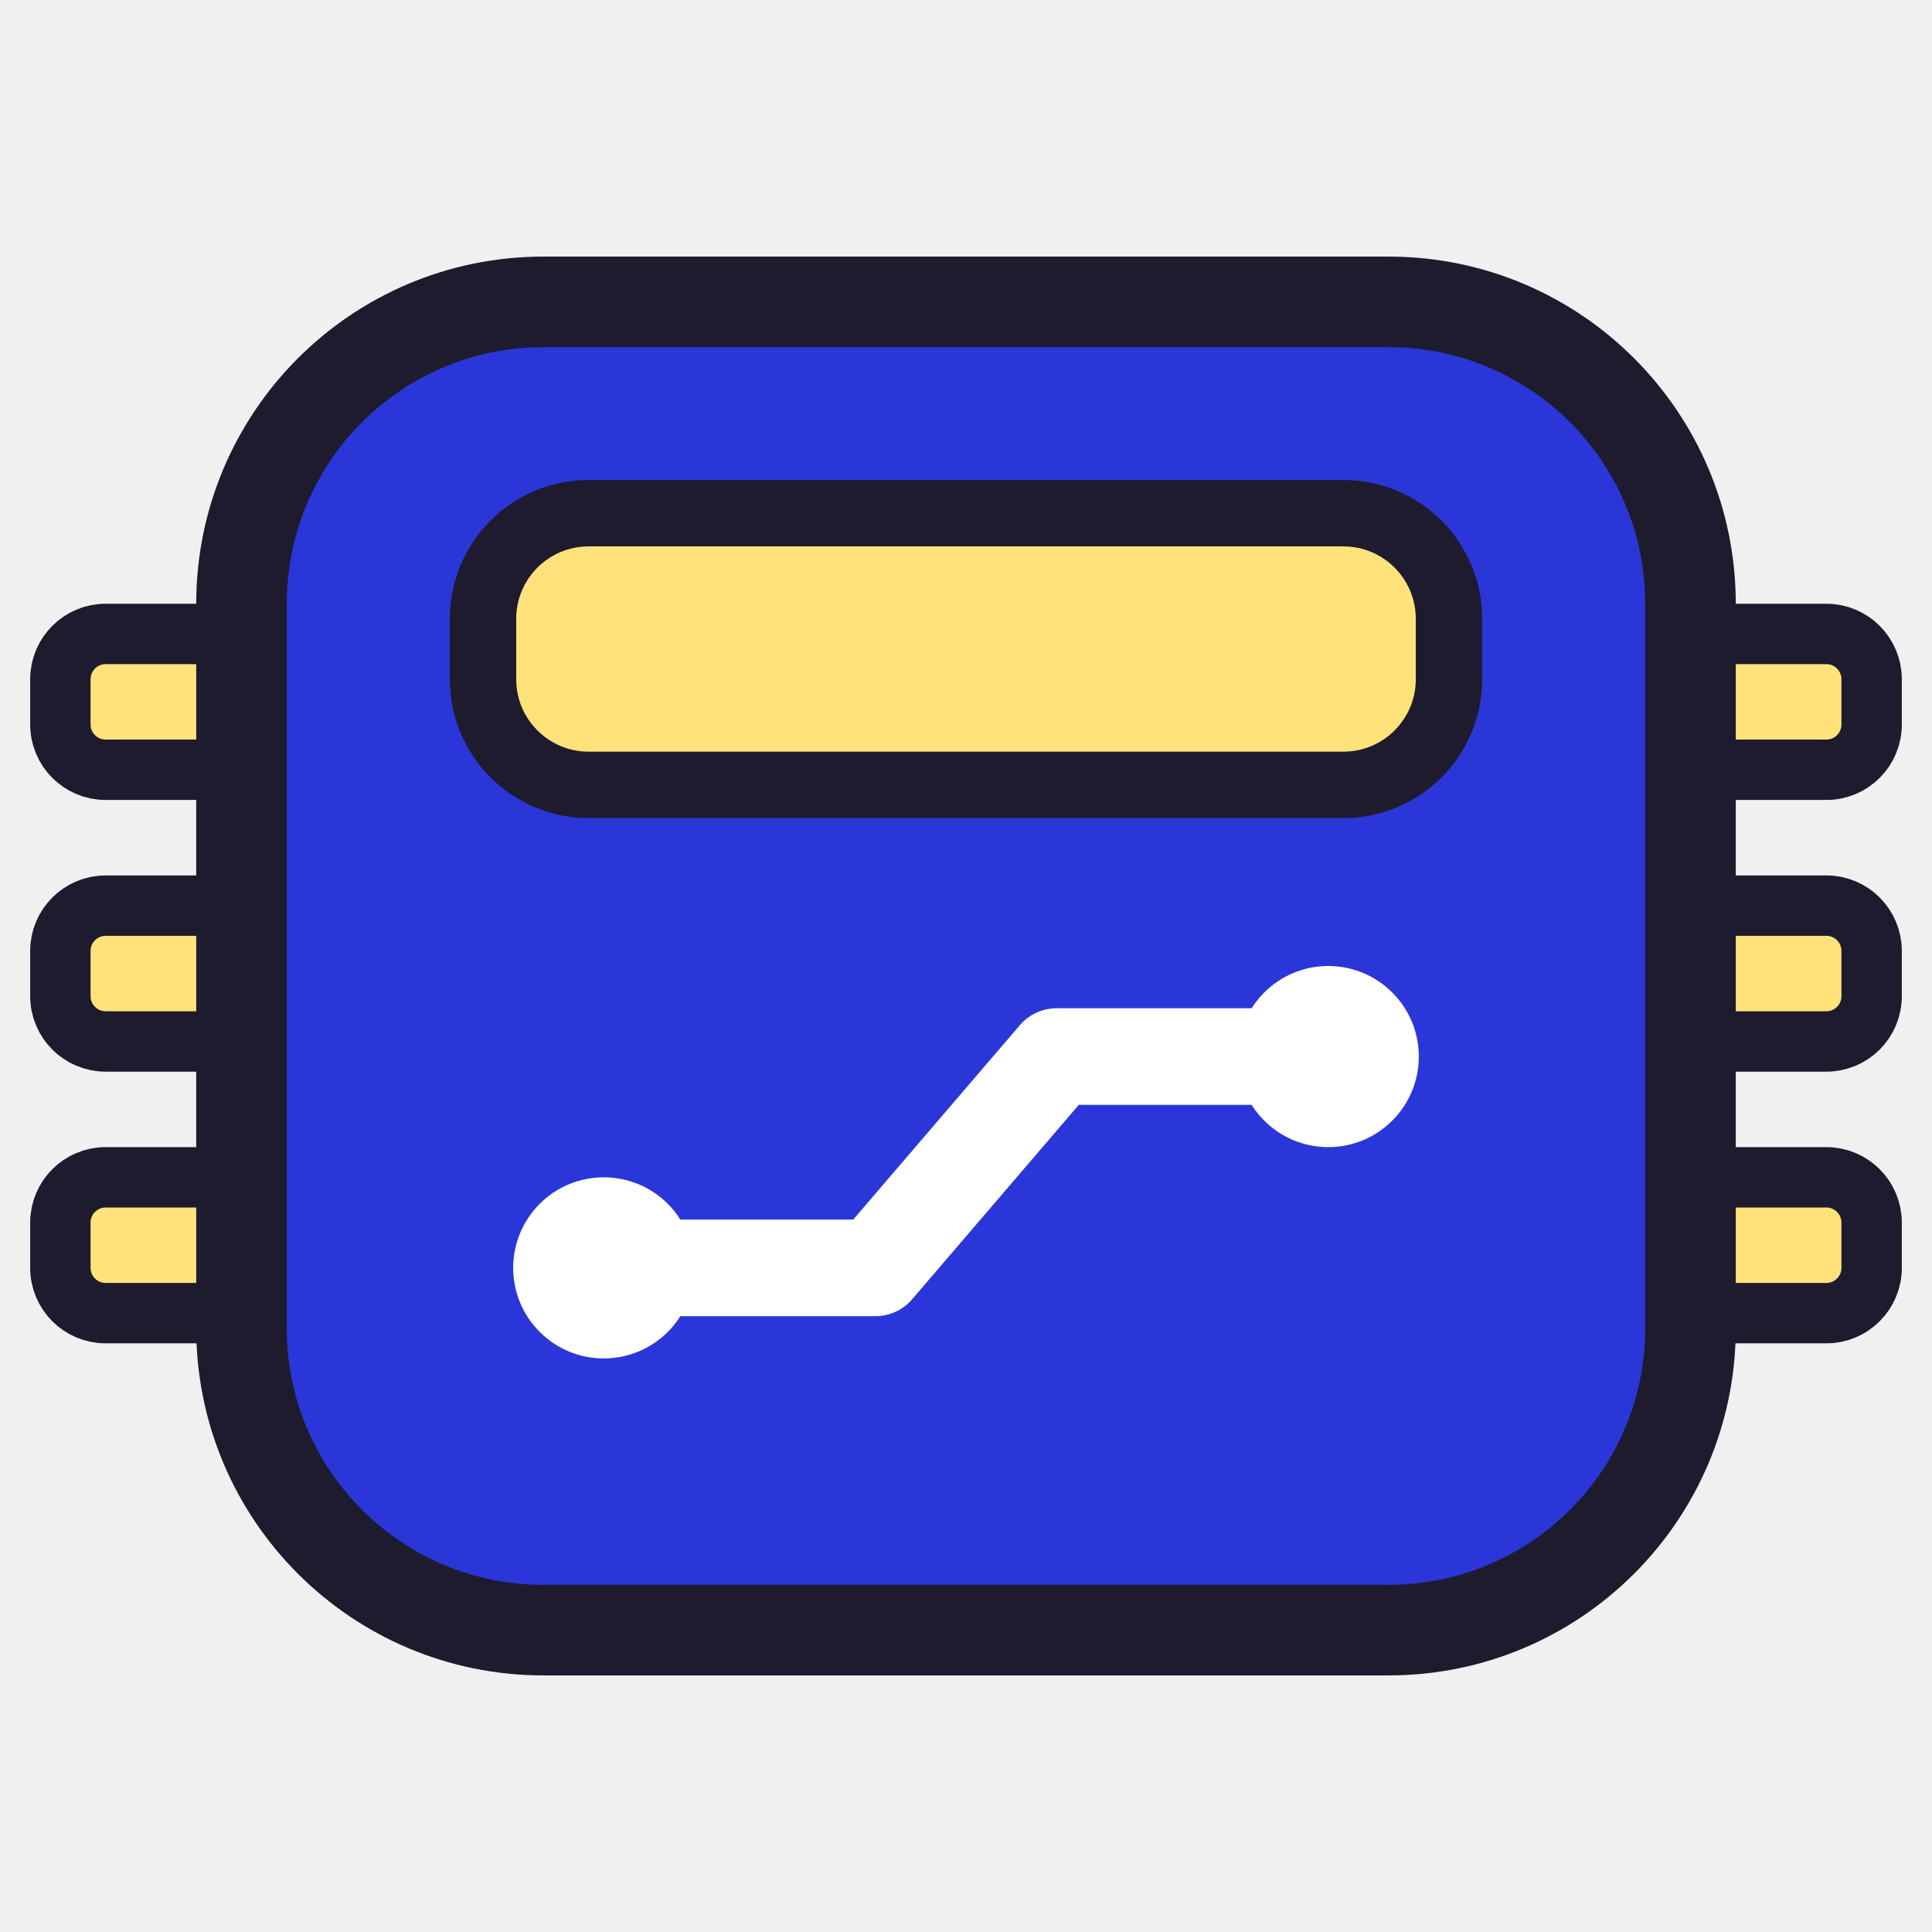
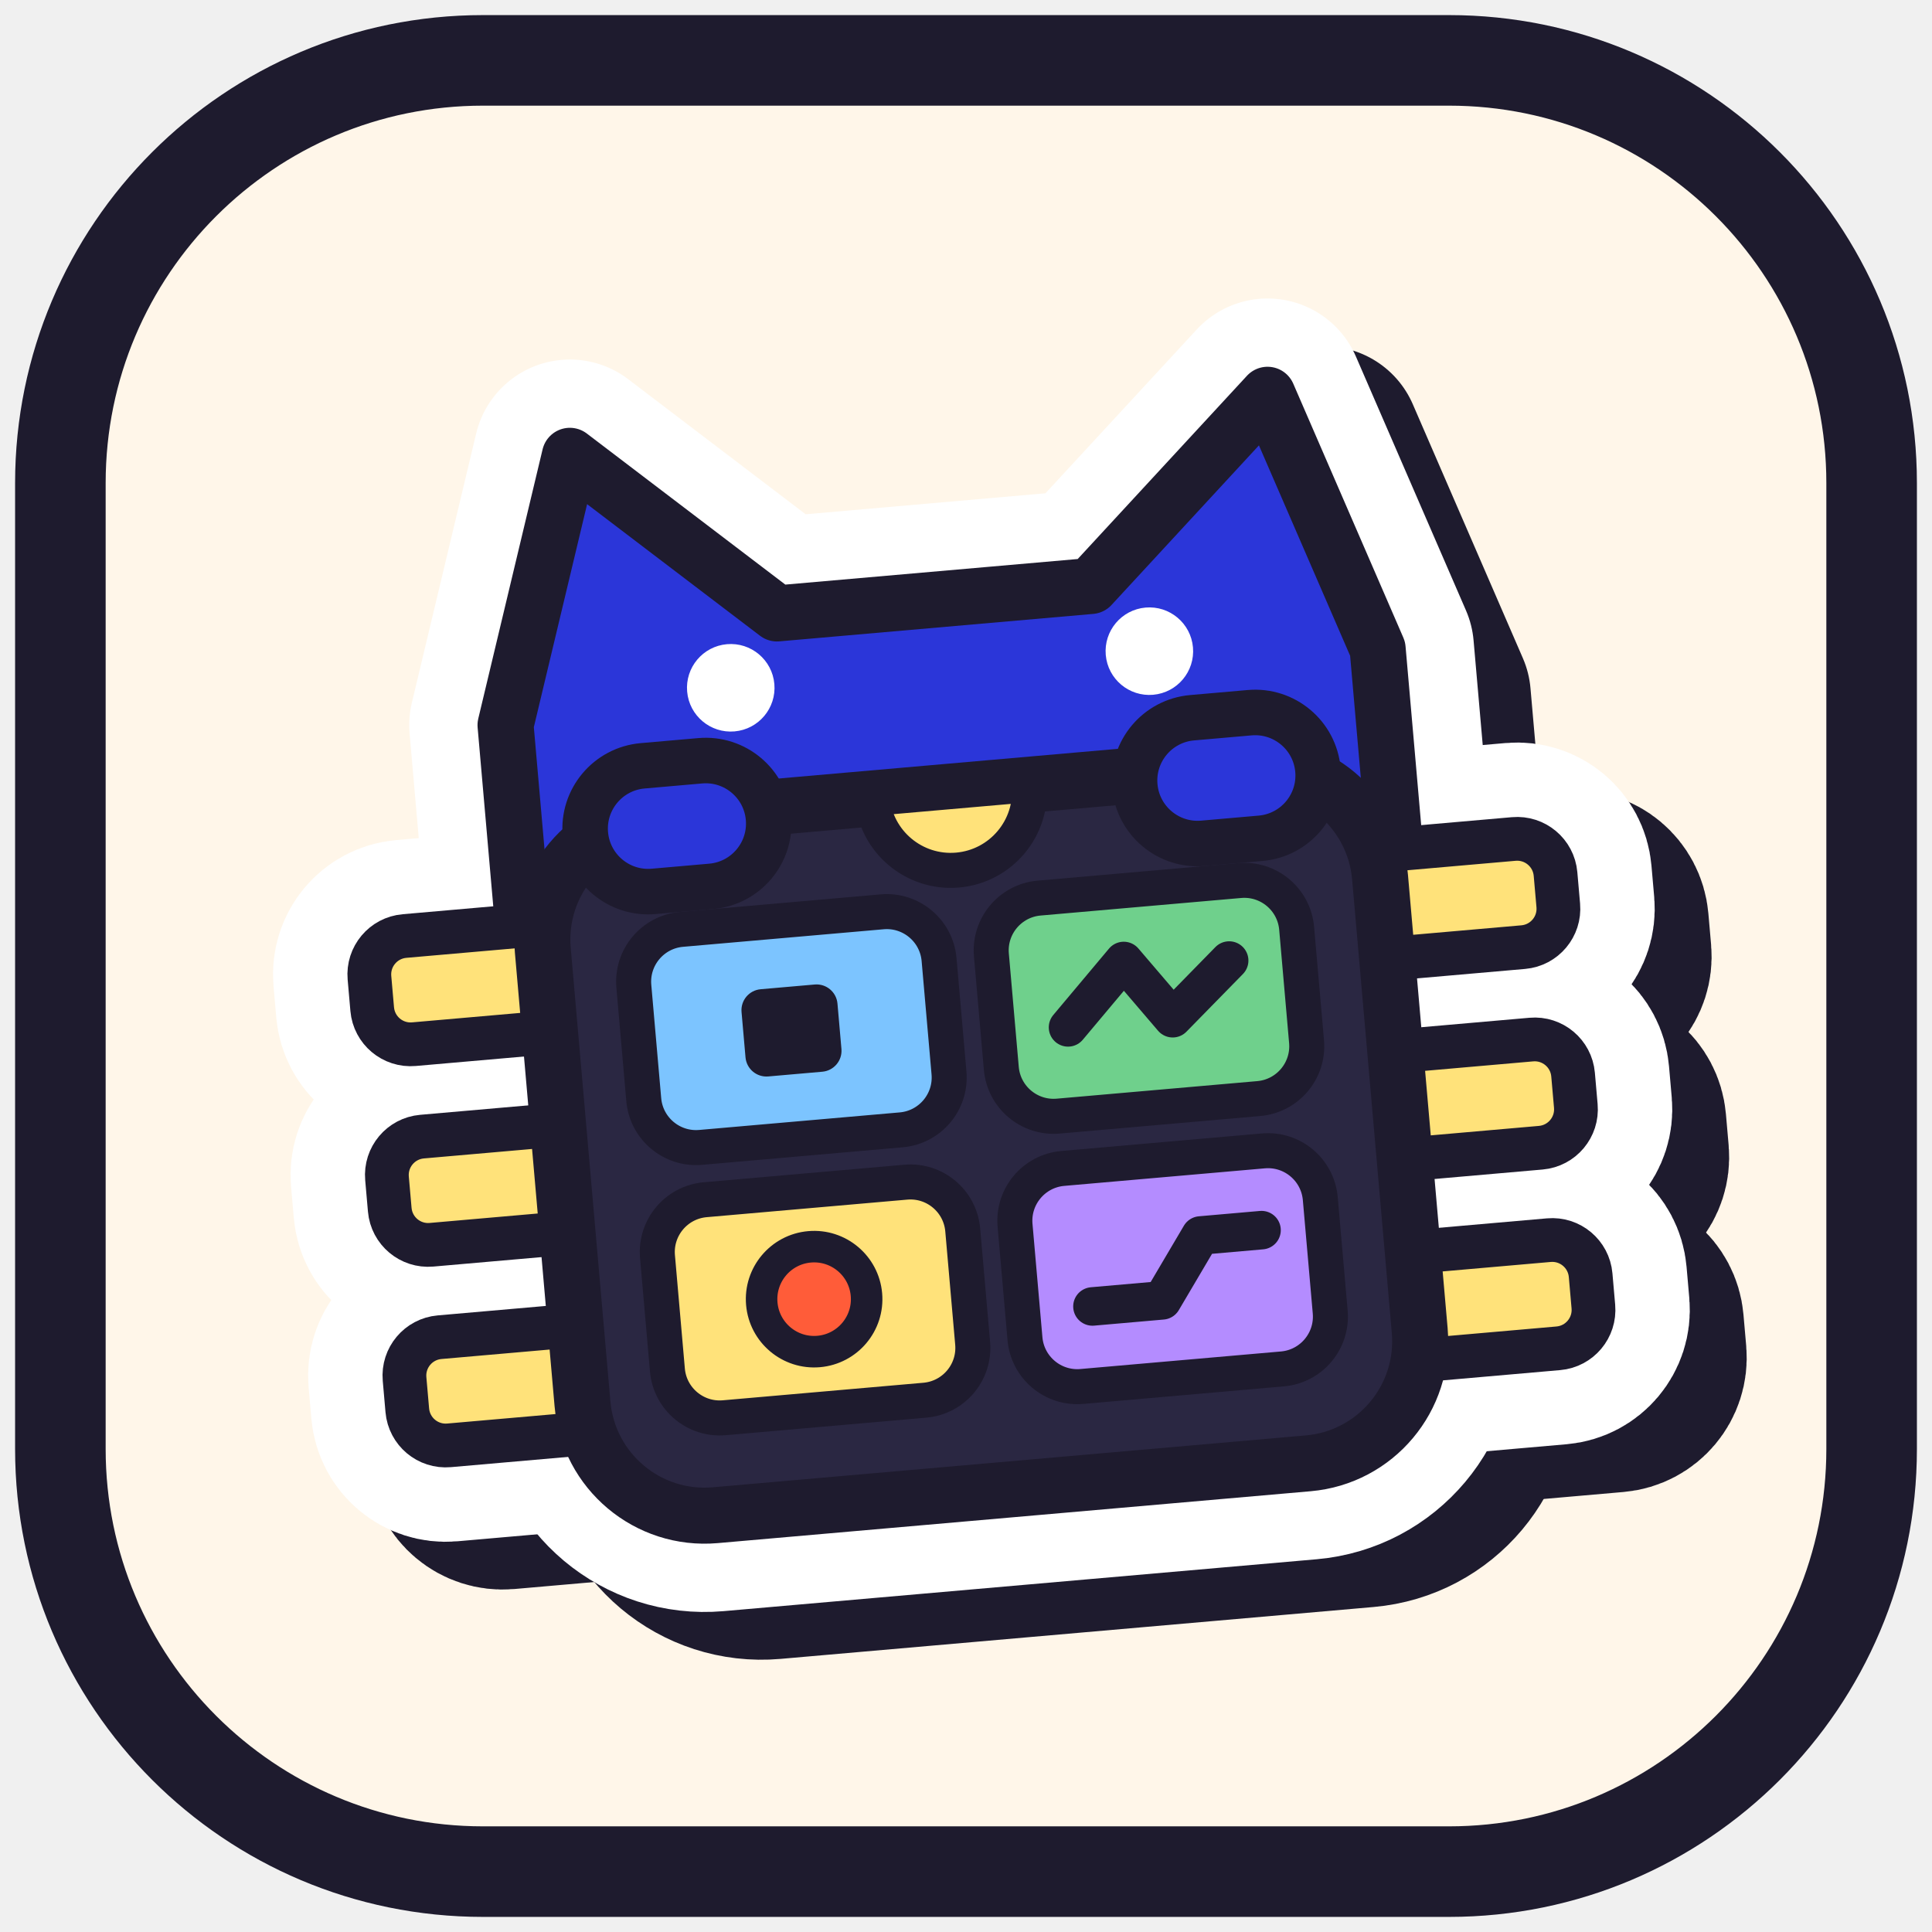
<svg xmlns="http://www.w3.org/2000/svg" viewBox="0 0 64 64">
-   <g fill="#FFE27A" stroke="#1E1B2E" stroke-width="2" stroke-linejoin="round">
-     <rect x="2" y="21" width="7" height="4.5" rx="1.5" />
-     <rect x="2" y="30" width="7" height="4.5" rx="1.5" />
-     <rect x="2" y="39" width="7" height="4.5" rx="1.5" />
-     <rect x="55" y="21" width="7" height="4.5" rx="1.5" />
-     <rect x="55" y="30" width="7" height="4.5" rx="1.5" />
-     <rect x="55" y="39" width="7" height="4.5" rx="1.5" />
+   <rect x="2" y="2" width="60" height="60" rx="14" fill="#FFF6E9" stroke="#1E1B2E" stroke-width="3" />
+   <g transform="translate(32 32) rotate(-5) scale(0.58) translate(-36 -35)">
+     <g transform="translate(3 3)" fill="#1E1B2E" stroke="#1E1B2E" stroke-width="11" stroke-linejoin="round">
+       <path d="M16 4l11 10h18L56 4l5 15v15H11V19z" />
+       <rect x="2" y="30.5" width="12" height="6.2" rx="2.2" />
+       <rect x="2" y="42" width="12" height="6.2" rx="2.2" />
+       <rect x="2" y="53.5" width="12" height="6.2" rx="2.2" />
+       <rect x="58" y="30.5" width="12" height="6.2" rx="2.2" />
+       <rect x="58" y="42" width="12" height="6.2" rx="2.2" />
+       <rect x="58" y="53.5" width="12" height="6.2" rx="2.2" />
+       <rect x="12" y="25" width="48" height="40" rx="7" />
+       <rect x="15" y="22" width="10.5" height="7.2" rx="3.6" />
+       <rect x="46.5" y="22" width="10.5" height="7.2" rx="3.6" />
+     </g>
+     <g fill="#FFFFFF" stroke="#FFFFFF" stroke-width="11" stroke-linejoin="round">
+       <path d="M16 4l11 10h18L56 4l5 15v15H11V19z" />
+       <rect x="2" y="30.5" width="12" height="6.2" rx="2.2" />
+       <rect x="2" y="42" width="12" height="6.2" rx="2.2" />
+       <rect x="2" y="53.5" width="12" height="6.2" rx="2.2" />
+       <rect x="58" y="30.5" width="12" height="6.2" rx="2.2" />
+       <rect x="58" y="42" width="12" height="6.2" rx="2.2" />
+       <rect x="58" y="53.5" width="12" height="6.2" rx="2.2" />
+       <rect x="12" y="25" width="48" height="40" rx="7" />
+       <rect x="15" y="22" width="10.5" height="7.2" rx="3.6" />
+       <rect x="46.5" y="22" width="10.5" height="7.2" rx="3.6" />
+     </g>
+     <path d="M16 4l11 10h18L56 4l5 15v13H11V19z" fill="#2B36D9" stroke="#1E1B2E" stroke-width="3.2" stroke-linejoin="round" />
+     <circle cx="24" cy="18" r="2.5" fill="#FFFFFF" />
+     <circle cx="48" cy="18" r="2.5" fill="#FFFFFF" />
+     <g fill="#FFE27A" stroke="#1E1B2E" stroke-width="2.5" stroke-linejoin="round">
+       <rect x="2" y="30.5" width="12" height="6.2" rx="2.2" />
+       <rect x="2" y="42" width="12" height="6.2" rx="2.2" />
+       <rect x="2" y="53.5" width="12" height="6.2" rx="2.2" />
+       <rect x="58" y="30.5" width="12" height="6.2" rx="2.2" />
+       <rect x="58" y="42" width="12" height="6.2" rx="2.2" />
+       <rect x="58" y="53.5" width="12" height="6.2" rx="2.2" />
+     </g>
+     <rect x="12" y="25" width="48" height="40" rx="7" fill="#2A2742" stroke="#1E1B2E" stroke-width="3.2" />
+     <rect x="17" y="31.5" width="17.5" height="12.5" rx="3" fill="#7CC4FF" stroke="#1E1B2E" stroke-width="2" />
+     <rect x="37.5" y="31.5" width="17.5" height="12.5" rx="3" fill="#6FD08C" stroke="#1E1B2E" stroke-width="2" />
+     <rect x="17" y="47" width="17.5" height="12.5" rx="3" fill="#FFE27A" stroke="#1E1B2E" stroke-width="2" />
+     <rect x="37.5" y="47" width="17.5" height="12.5" rx="3" fill="#B48CFF" stroke="#1E1B2E" stroke-width="2" />
+     <rect x="23" y="35.3" width="5.5" height="5" rx="1.2" fill="#1E1B2E" />
+     <path d="M41.5 39 L45 35.5 L47.5 39 L51 36" fill="none" stroke="#1E1B2E" stroke-width="2.2" stroke-linecap="round" stroke-linejoin="round" />
+     <circle cx="25.7" cy="53.2" r="3" fill="#FF5C39" stroke="#1E1B2E" stroke-width="1.8" />
+     <path d="M41.5 55 H45.5 L48 51.5 H51.5" fill="none" stroke="#1E1B2E" stroke-width="2.2" stroke-linecap="round" stroke-linejoin="round" />
+     <path d="M31.5 25 A4.5 4.5 0 0 0 40.5 25 Z" fill="#FFE27A" stroke="#1E1B2E" stroke-width="2" />
+     <rect x="15" y="22" width="10.5" height="7.2" rx="3.6" fill="#2B36D9" stroke="#1E1B2E" stroke-width="2.6" />
+     <rect x="46.5" y="22" width="10.5" height="7.2" rx="3.6" fill="#2B36D9" stroke="#1E1B2E" stroke-width="2.6" />
  </g>
-   <rect x="8" y="10" width="48" height="44" rx="10" fill="#2B36D9" stroke="#1E1B2E" stroke-width="3" stroke-linejoin="round" />
-   <rect x="16" y="17" width="32" height="9" rx="3.5" fill="#FFE27A" stroke="#1E1B2E" stroke-width="2.2" />
-   <path d="M20 42 H29 L35 35 H44" fill="none" stroke="#FFFFFF" stroke-width="3.2" stroke-linecap="round" stroke-linejoin="round" />
-   <circle cx="20" cy="42" r="3" fill="#FFFFFF" />
-   <circle cx="44" cy="35" r="3" fill="#FFFFFF" />
</svg>
